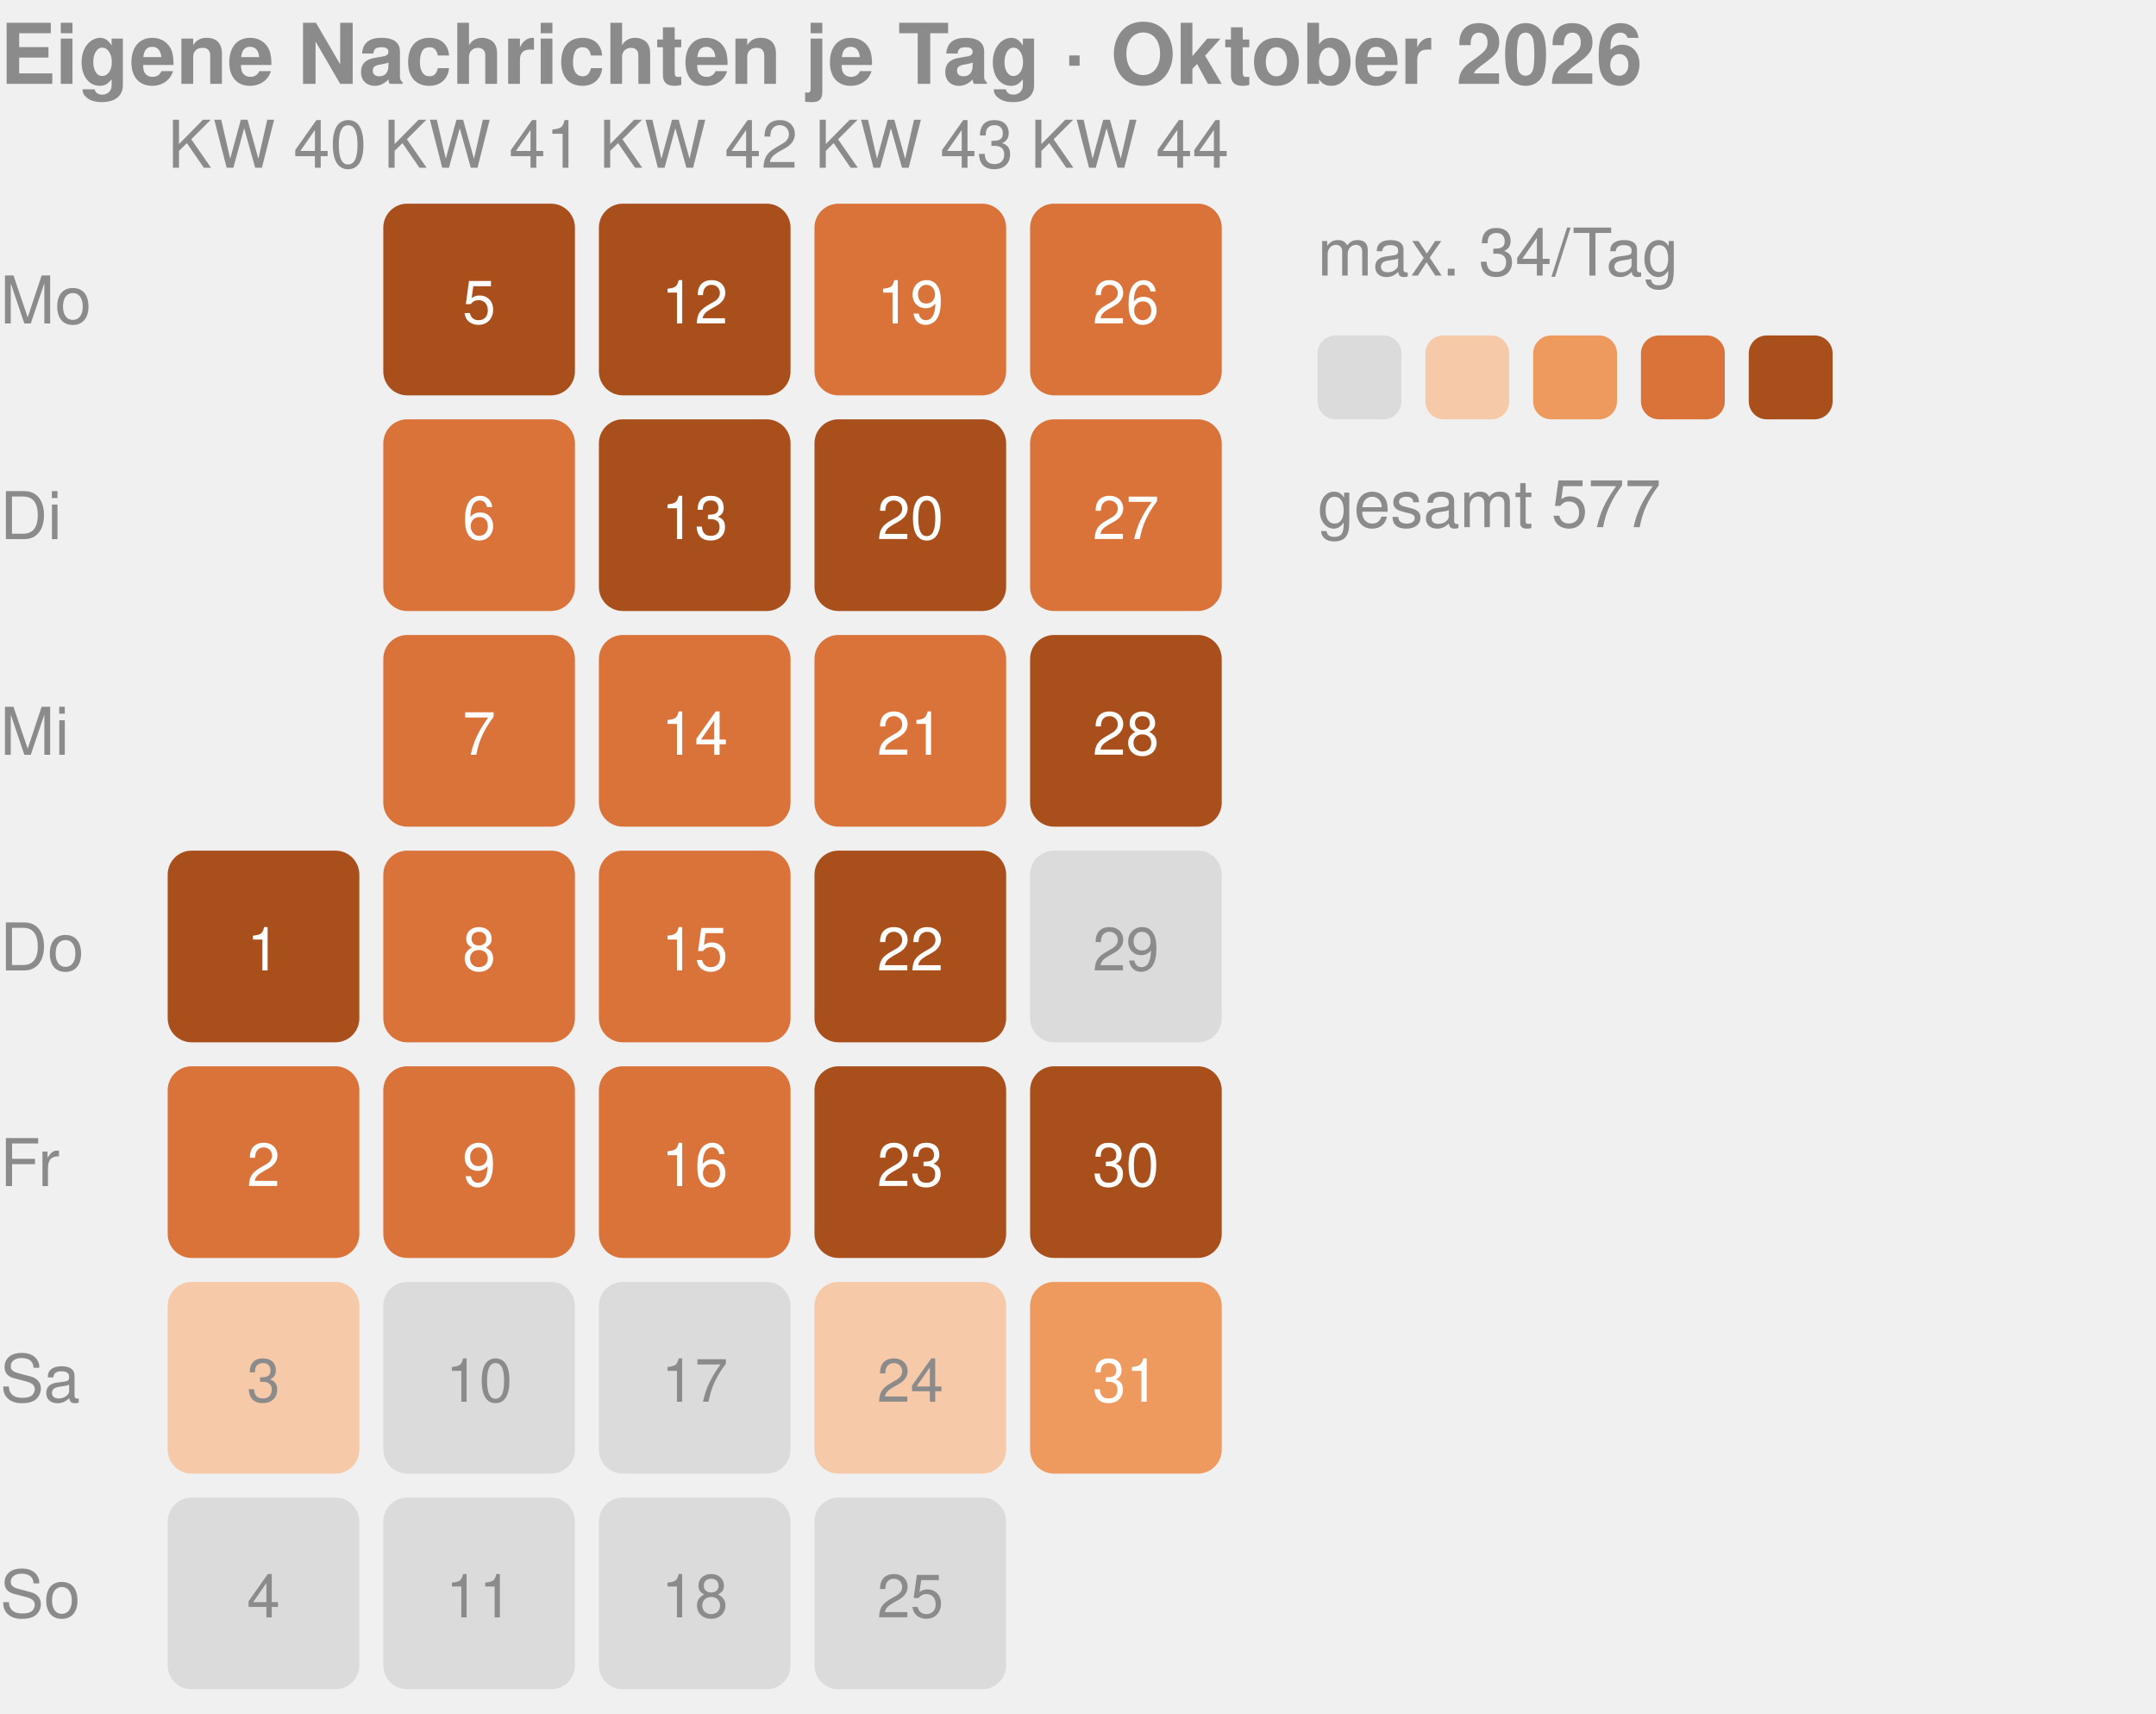
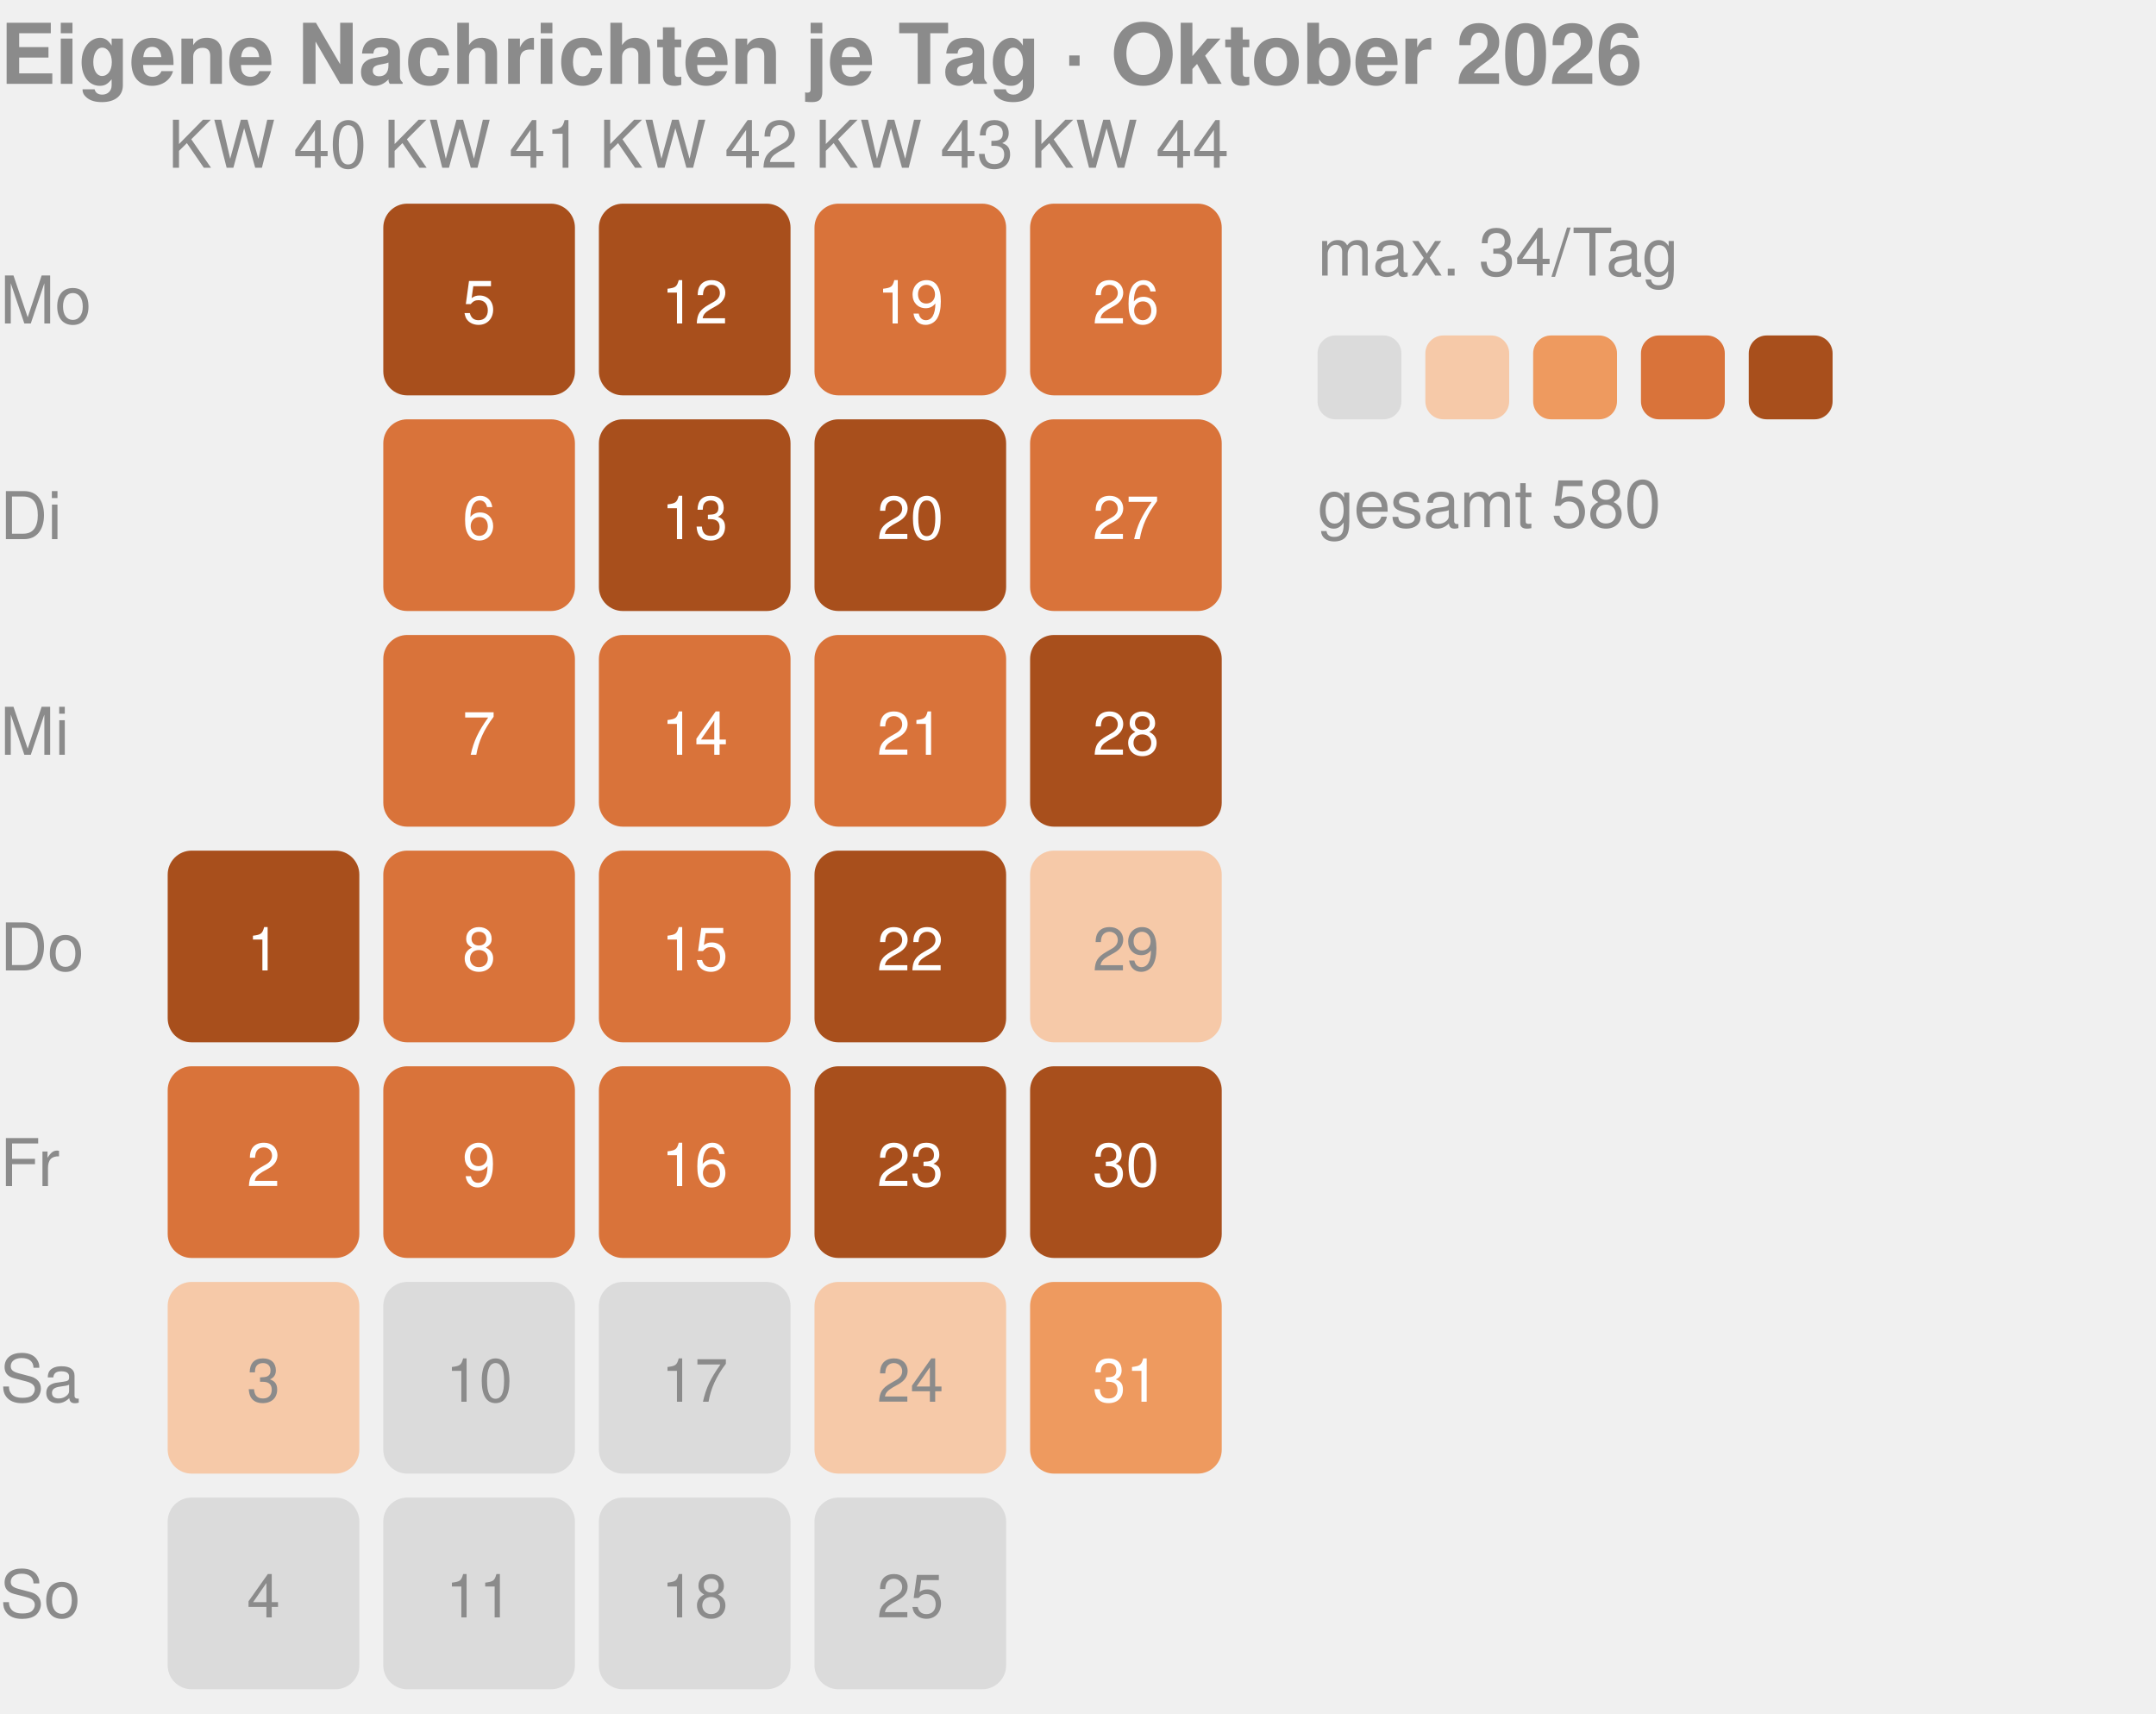
<svg xmlns="http://www.w3.org/2000/svg" width="360" height="286" viewBox="0 0 360 286" font-family="-apple-system, 'Segoe UI', Helvetica, Arial, sans-serif">
  <text x="0" y="14" font-size="14" font-weight="600" fill="#8b8b8b">Eigene Nachrichten je Tag · Oktober 2026</text>
  <text x="0" y="54" font-size="11" fill="#8b8b8b">Mo</text>
  <text x="0" y="90" font-size="11" fill="#8b8b8b">Di</text>
  <text x="0" y="126" font-size="11" fill="#8b8b8b">Mi</text>
  <text x="0" y="162" font-size="11" fill="#8b8b8b">Do</text>
  <text x="0" y="198" font-size="11" fill="#8b8b8b">Fr</text>
  <text x="0" y="234" font-size="11" fill="#8b8b8b">Sa</text>
  <text x="0" y="270" font-size="11" fill="#8b8b8b">So</text>
  <text x="28" y="28" font-size="11" fill="#8b8b8b">KW 40</text>
  <text x="64" y="28" font-size="11" fill="#8b8b8b">KW 41</text>
  <text x="100" y="28" font-size="11" fill="#8b8b8b">KW 42</text>
  <text x="136" y="28" font-size="11" fill="#8b8b8b">KW 43</text>
  <text x="172" y="28" font-size="11" fill="#8b8b8b">KW 44</text>
  <rect x="28" y="142" width="32" height="32" rx="4" fill="#a84f1c" />
  <text x="44" y="162" font-size="10" text-anchor="middle" fill="#ffffff">1</text>
  <rect x="28" y="178" width="32" height="32" rx="4" fill="#d9733a" />
  <text x="44" y="198" font-size="10" text-anchor="middle" fill="#ffffff">2</text>
  <rect x="28" y="214" width="32" height="32" rx="4" fill="#f6c9a8" />
  <text x="44" y="234" font-size="10" text-anchor="middle" fill="#8b8b8b">3</text>
  <rect x="28" y="250" width="32" height="32" rx="4" fill="#7f7f7f" fill-opacity="0.18" />
  <text x="44" y="270" font-size="10" text-anchor="middle" fill="#8b8b8b">4</text>
  <rect x="64" y="34" width="32" height="32" rx="4" fill="#a84f1c" />
  <text x="80" y="54" font-size="10" text-anchor="middle" fill="#ffffff">5</text>
  <rect x="64" y="70" width="32" height="32" rx="4" fill="#d9733a" />
  <text x="80" y="90" font-size="10" text-anchor="middle" fill="#ffffff">6</text>
  <rect x="64" y="106" width="32" height="32" rx="4" fill="#d9733a" />
  <text x="80" y="126" font-size="10" text-anchor="middle" fill="#ffffff">7</text>
  <rect x="64" y="142" width="32" height="32" rx="4" fill="#d9733a" />
  <text x="80" y="162" font-size="10" text-anchor="middle" fill="#ffffff">8</text>
  <rect x="64" y="178" width="32" height="32" rx="4" fill="#d9733a" />
  <text x="80" y="198" font-size="10" text-anchor="middle" fill="#ffffff">9</text>
  <rect x="64" y="214" width="32" height="32" rx="4" fill="#7f7f7f" fill-opacity="0.18" />
  <text x="80" y="234" font-size="10" text-anchor="middle" fill="#8b8b8b">10</text>
  <rect x="64" y="250" width="32" height="32" rx="4" fill="#7f7f7f" fill-opacity="0.18" />
  <text x="80" y="270" font-size="10" text-anchor="middle" fill="#8b8b8b">11</text>
  <rect x="100" y="34" width="32" height="32" rx="4" fill="#a84f1c" />
  <text x="116" y="54" font-size="10" text-anchor="middle" fill="#ffffff">12</text>
  <rect x="100" y="70" width="32" height="32" rx="4" fill="#a84f1c" />
  <text x="116" y="90" font-size="10" text-anchor="middle" fill="#ffffff">13</text>
  <rect x="100" y="106" width="32" height="32" rx="4" fill="#d9733a" />
  <text x="116" y="126" font-size="10" text-anchor="middle" fill="#ffffff">14</text>
  <rect x="100" y="142" width="32" height="32" rx="4" fill="#d9733a" />
  <text x="116" y="162" font-size="10" text-anchor="middle" fill="#ffffff">15</text>
  <rect x="100" y="178" width="32" height="32" rx="4" fill="#d9733a" />
  <text x="116" y="198" font-size="10" text-anchor="middle" fill="#ffffff">16</text>
  <rect x="100" y="214" width="32" height="32" rx="4" fill="#7f7f7f" fill-opacity="0.18" />
  <text x="116" y="234" font-size="10" text-anchor="middle" fill="#8b8b8b">17</text>
  <rect x="100" y="250" width="32" height="32" rx="4" fill="#7f7f7f" fill-opacity="0.18" />
  <text x="116" y="270" font-size="10" text-anchor="middle" fill="#8b8b8b">18</text>
  <rect x="136" y="34" width="32" height="32" rx="4" fill="#d9733a" />
  <text x="152" y="54" font-size="10" text-anchor="middle" fill="#ffffff">19</text>
  <rect x="136" y="70" width="32" height="32" rx="4" fill="#a84f1c" />
  <text x="152" y="90" font-size="10" text-anchor="middle" fill="#ffffff">20</text>
  <rect x="136" y="106" width="32" height="32" rx="4" fill="#d9733a" />
  <text x="152" y="126" font-size="10" text-anchor="middle" fill="#ffffff">21</text>
  <rect x="136" y="142" width="32" height="32" rx="4" fill="#a84f1c" />
  <text x="152" y="162" font-size="10" text-anchor="middle" fill="#ffffff">22</text>
  <rect x="136" y="178" width="32" height="32" rx="4" fill="#a84f1c" />
  <text x="152" y="198" font-size="10" text-anchor="middle" fill="#ffffff">23</text>
  <rect x="136" y="214" width="32" height="32" rx="4" fill="#f6c9a8" />
  <text x="152" y="234" font-size="10" text-anchor="middle" fill="#8b8b8b">24</text>
  <rect x="136" y="250" width="32" height="32" rx="4" fill="#7f7f7f" fill-opacity="0.18" />
  <text x="152" y="270" font-size="10" text-anchor="middle" fill="#8b8b8b">25</text>
  <rect x="172" y="34" width="32" height="32" rx="4" fill="#d9733a" />
  <text x="188" y="54" font-size="10" text-anchor="middle" fill="#ffffff">26</text>
  <rect x="172" y="70" width="32" height="32" rx="4" fill="#d9733a" />
  <text x="188" y="90" font-size="10" text-anchor="middle" fill="#ffffff">27</text>
  <rect x="172" y="106" width="32" height="32" rx="4" fill="#a84f1c" />
  <text x="188" y="126" font-size="10" text-anchor="middle" fill="#ffffff">28</text>
-   <rect x="172" y="142" width="32" height="32" rx="4" fill="#7f7f7f" fill-opacity="0.18" />
+   <rect x="172" y="142" width="32" height="32" rx="4" fill="#f6c9a8" />
  <text x="188" y="162" font-size="10" text-anchor="middle" fill="#8b8b8b">29</text>
  <rect x="172" y="178" width="32" height="32" rx="4" fill="#a84f1c" />
  <text x="188" y="198" font-size="10" text-anchor="middle" fill="#ffffff">30</text>
  <rect x="172" y="214" width="32" height="32" rx="4" fill="#ee9a5f" />
  <text x="188" y="234" font-size="10" text-anchor="middle" fill="#ffffff">31</text>
  <text x="220" y="46" font-size="11" fill="#8b8b8b">max. 34/Tag</text>
  <rect x="220" y="56" width="14" height="14" rx="3" fill="#7f7f7f" fill-opacity="0.18" />
  <rect x="238" y="56" width="14" height="14" rx="3" fill="#f6c9a8" />
  <rect x="256" y="56" width="14" height="14" rx="3" fill="#ee9a5f" />
  <rect x="274" y="56" width="14" height="14" rx="3" fill="#d9733a" />
  <rect x="292" y="56" width="14" height="14" rx="3" fill="#a84f1c" />
-   <text x="220" y="88" font-size="11" fill="#8b8b8b">gesamt 577</text>
+   <text x="220" y="88" font-size="11" fill="#8b8b8b">gesamt 580</text>
</svg>
